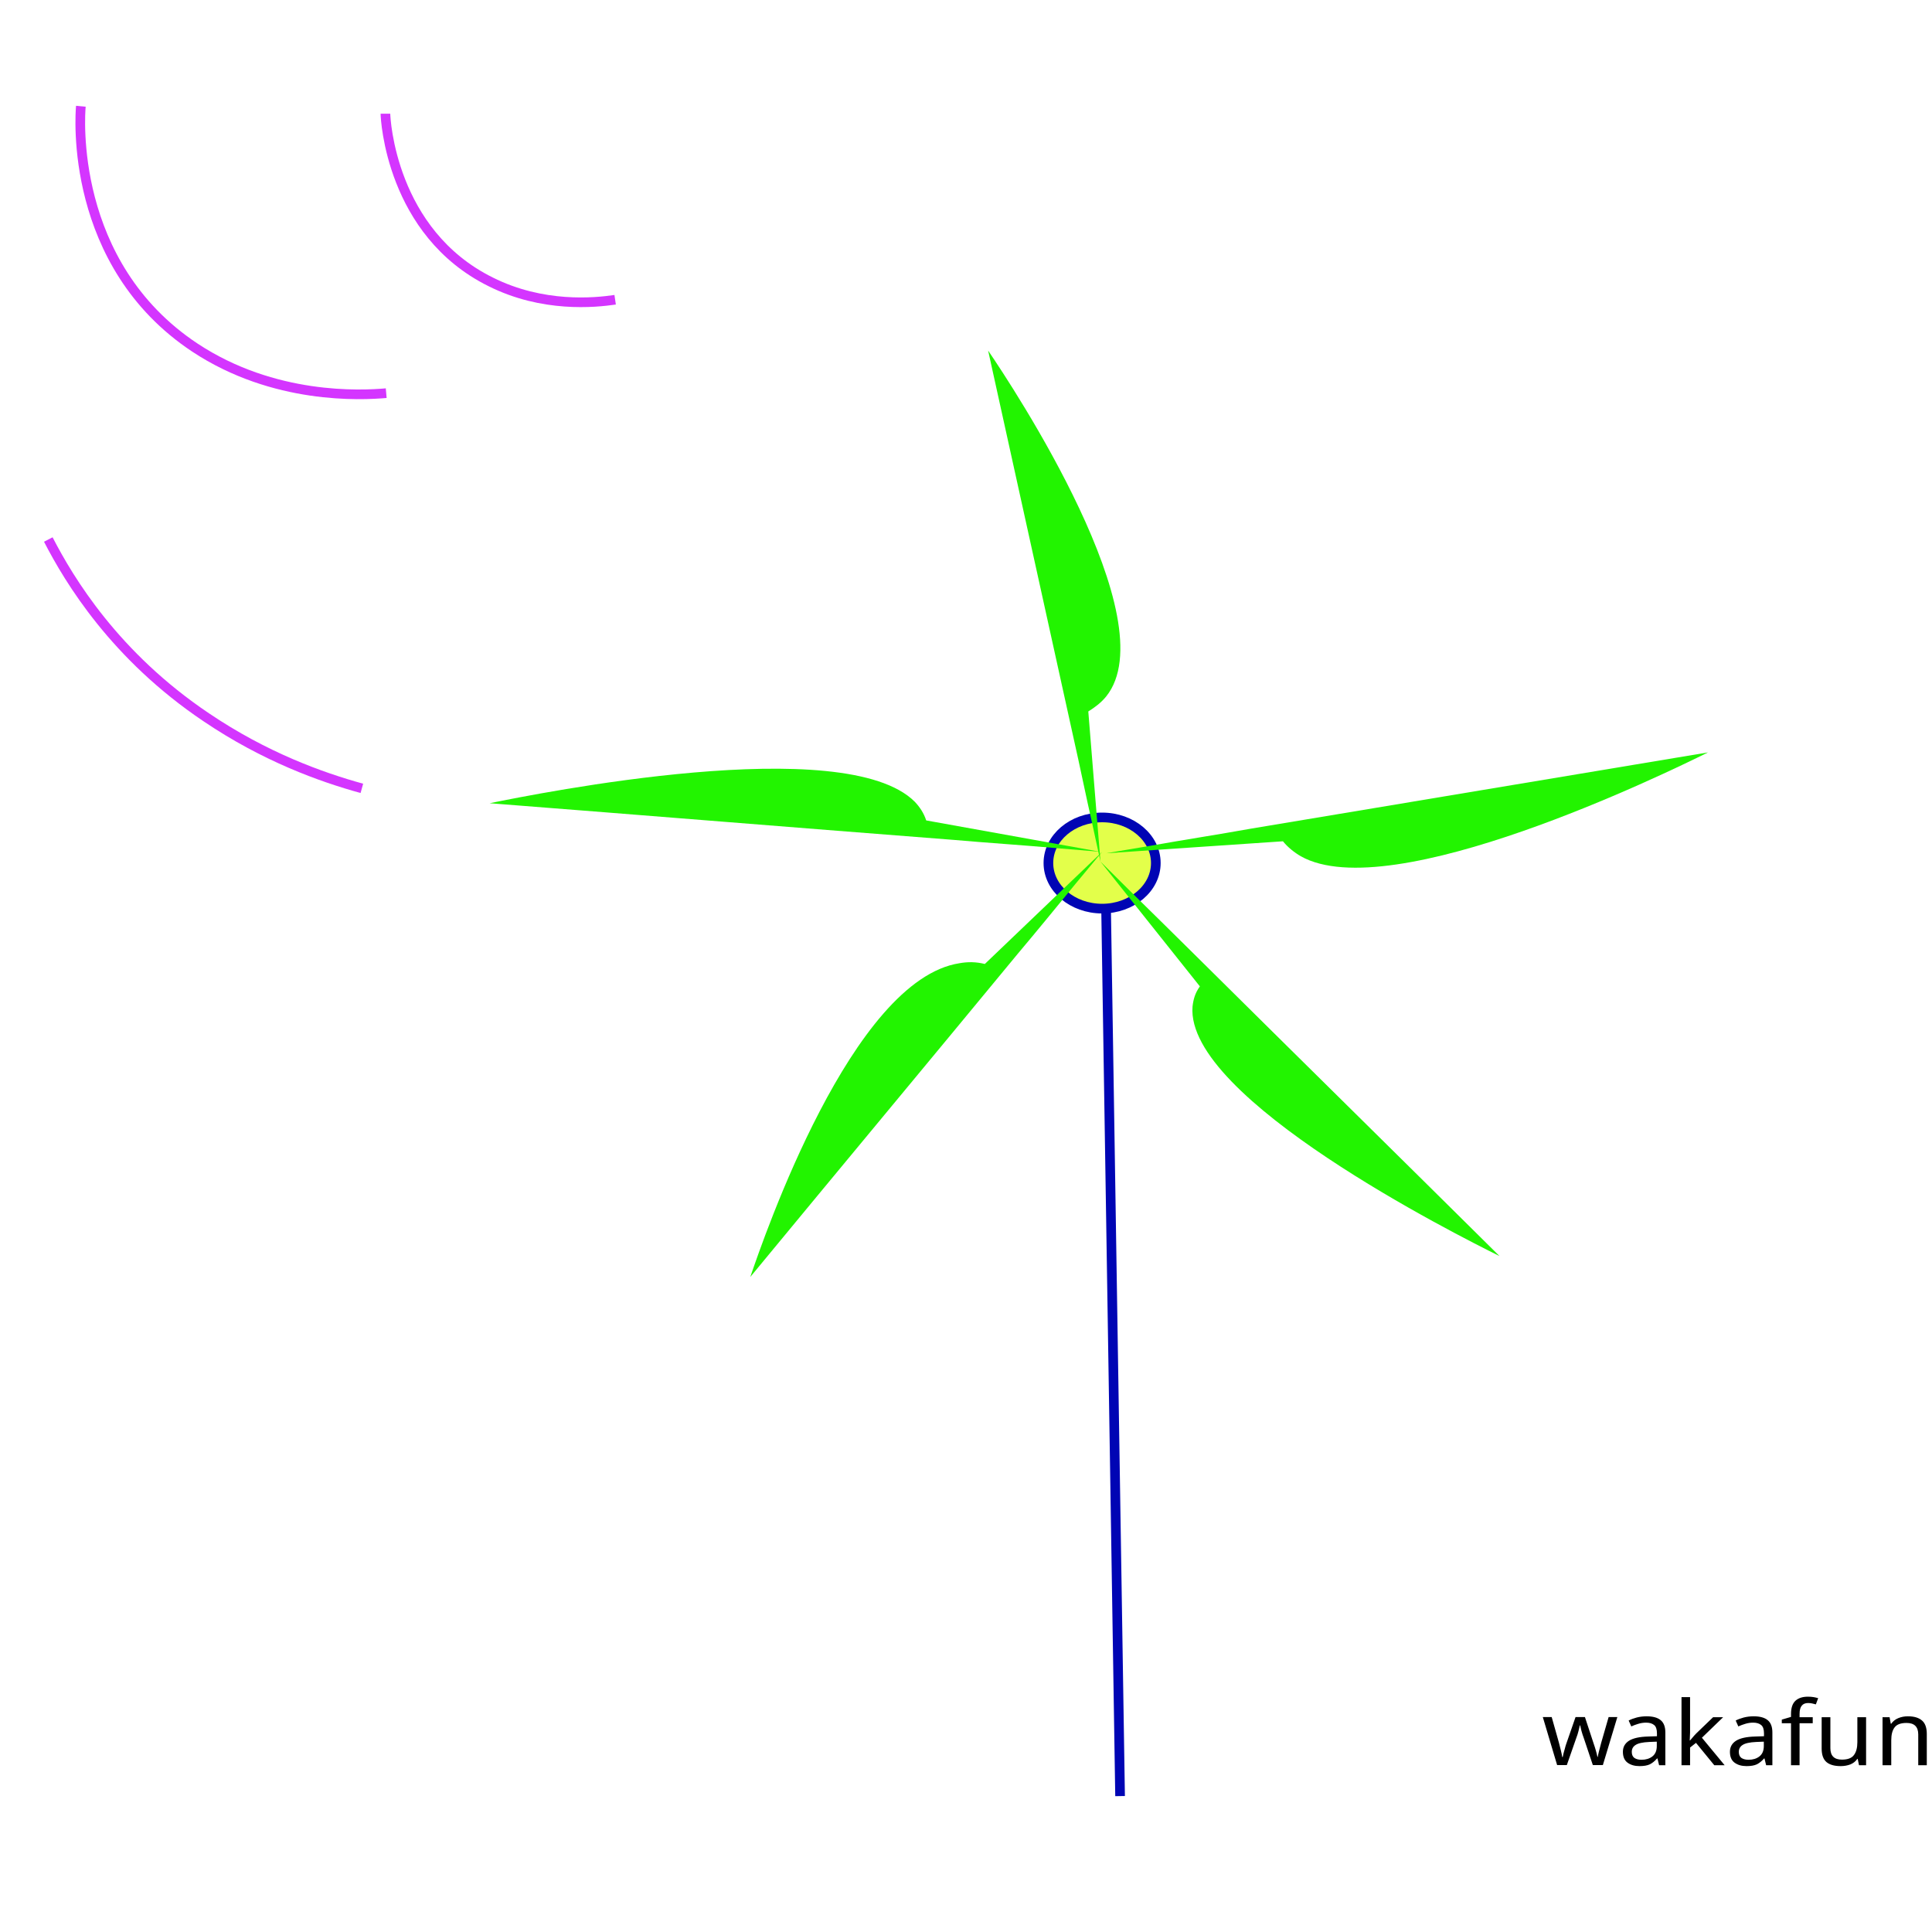
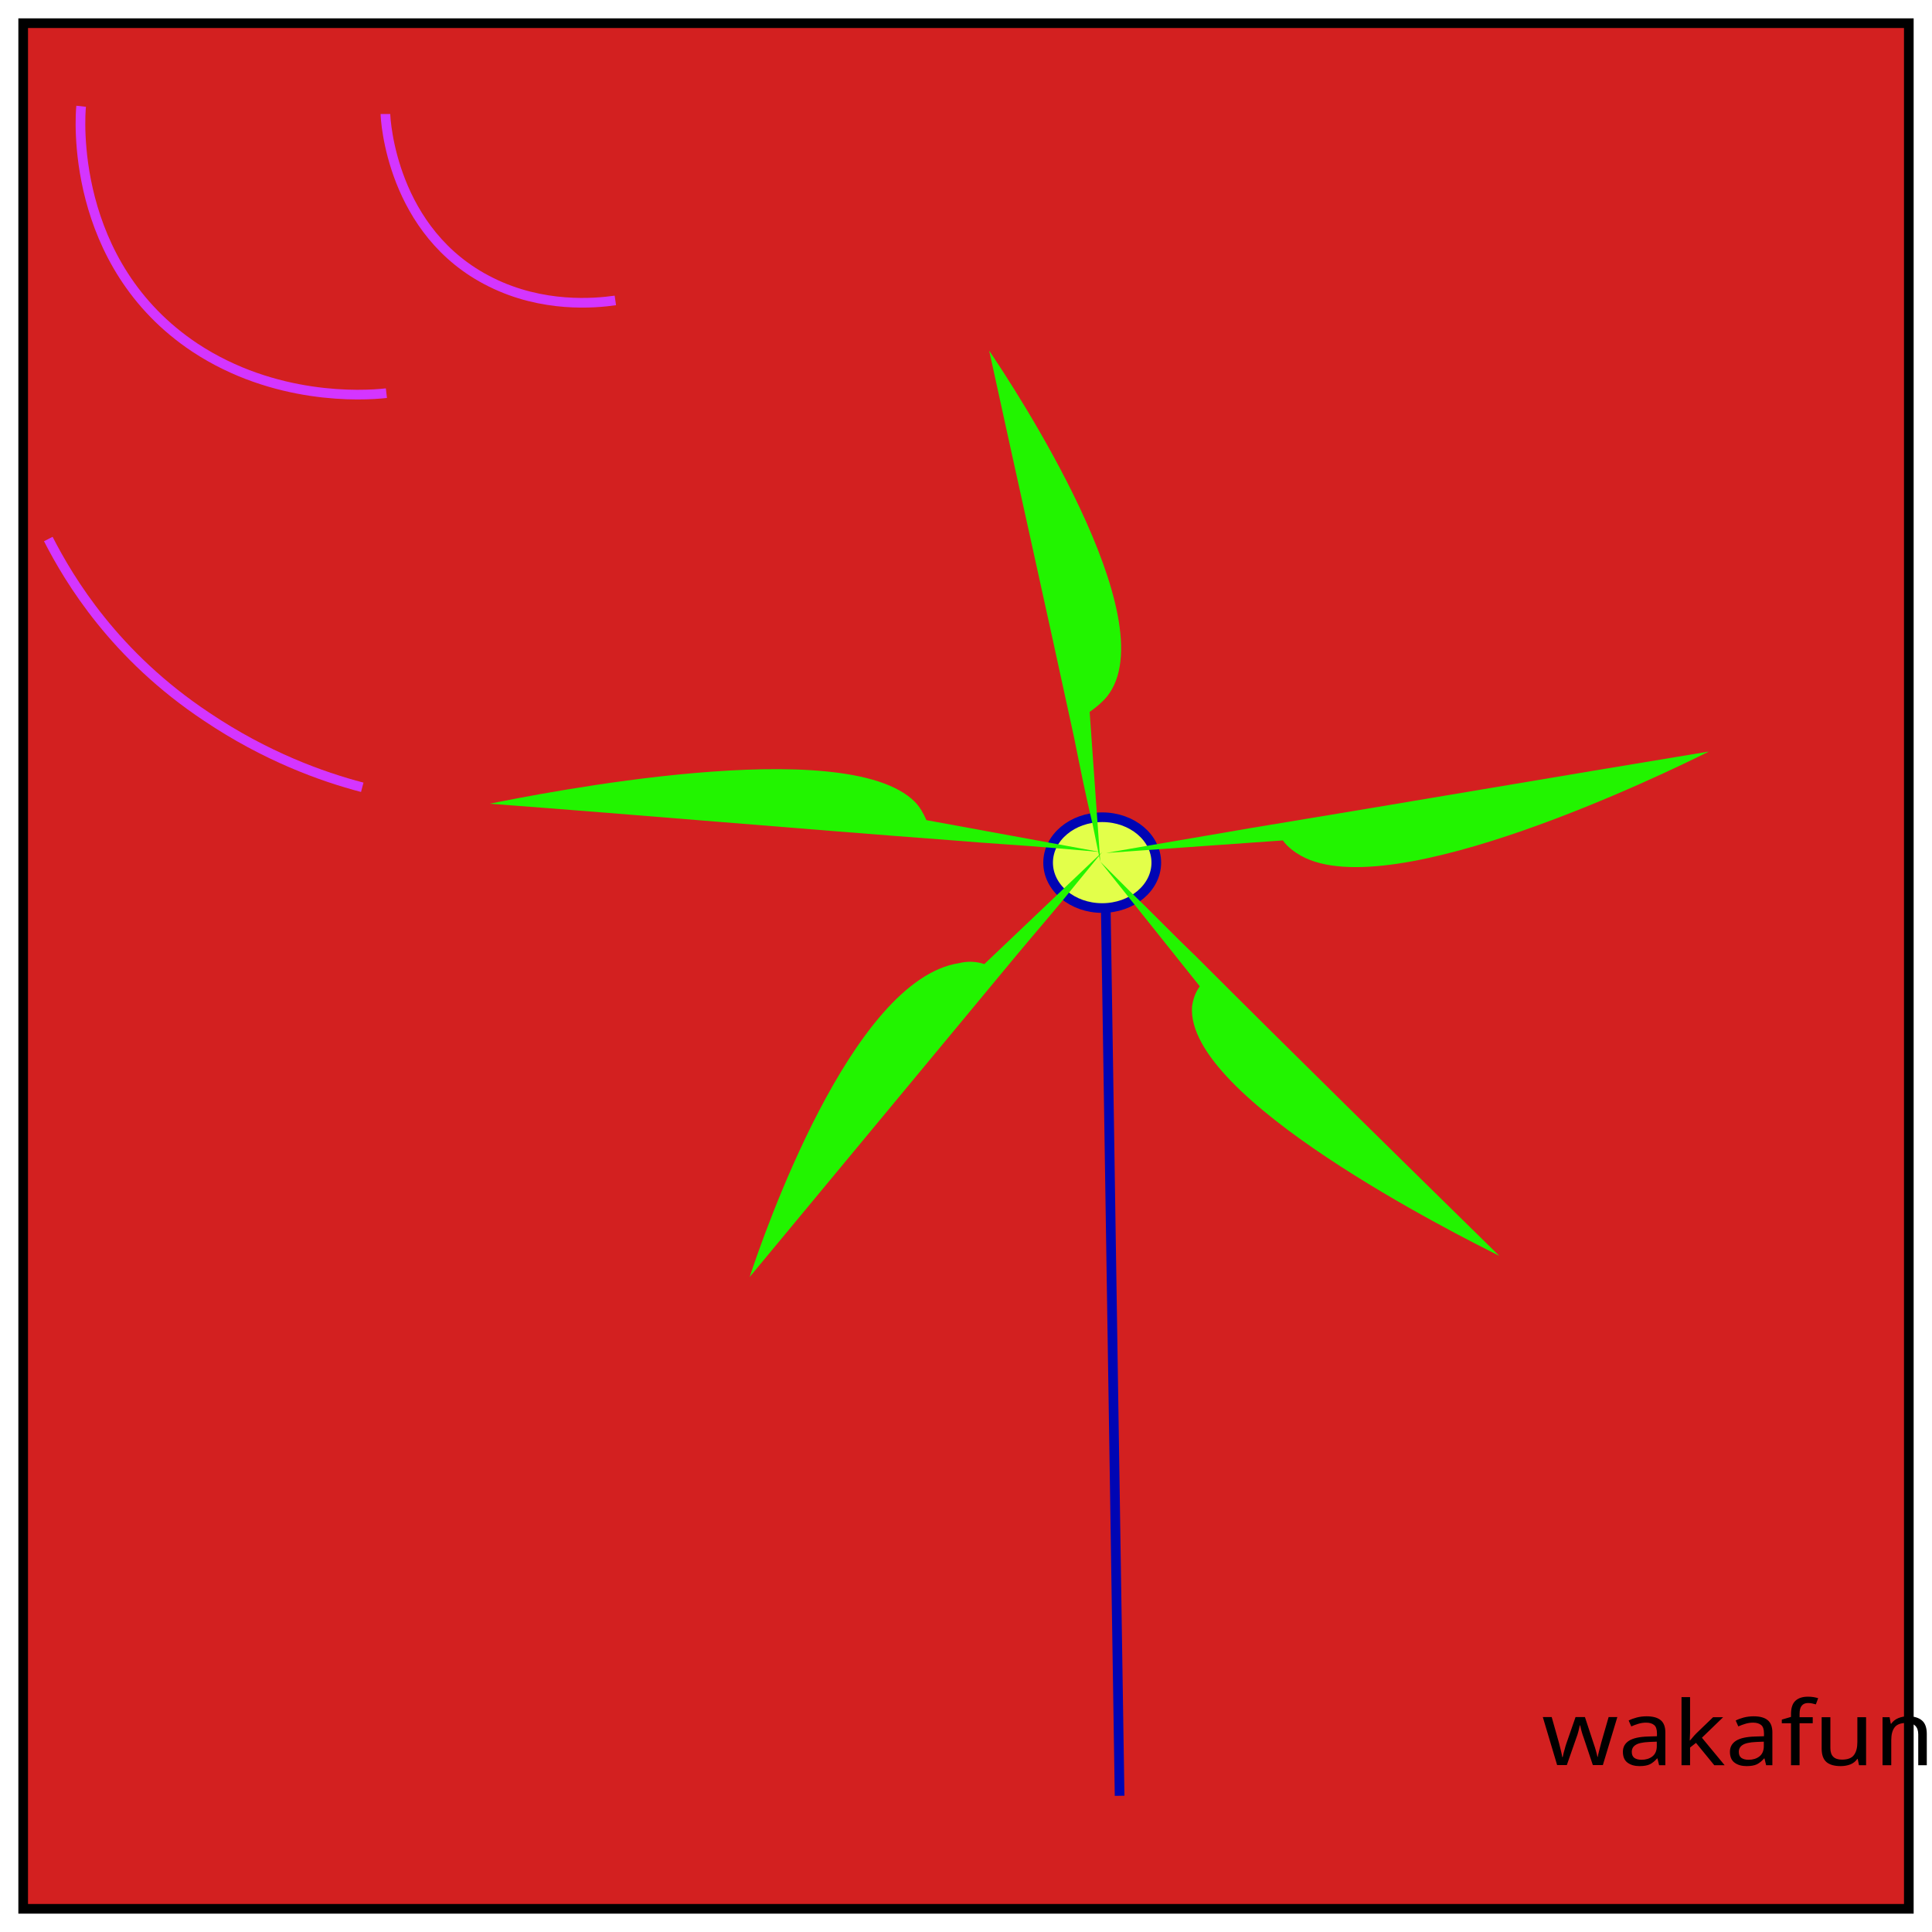
<svg xmlns="http://www.w3.org/2000/svg" version="1.1" id="图层_1" x="0px" y="0px" viewBox="0 0 200 200" style="enable-background:new 0 0 200 200;" xml:space="preserve">
  <style type="text/css">
- 	.st0{fill:none;stroke:#0005B4;stroke-miterlimit:10;}
- 	.st1{fill:#E3FF4A;stroke:#0005B4;stroke-miterlimit:10;}
- 	.st2{fill:#22F400;}
- 	.st3{fill:none;stroke:#D435FF;stroke-miterlimit:10;}
- 	.st4{font-family:'KaiTi_GB2312';}
- 	.st5{font-size:9.28px;}
+ 	.st0{fill:#D32020;stroke:#000000;stroke-miterlimit:10;}
+ 	.st1{fill:none;stroke:#0005B4;stroke-miterlimit:10;}
+ 	.st2{fill:#E3FF4A;stroke:#0005B4;stroke-miterlimit:10;}
+ 	.st3{fill:#22F400;}
+ 	.st4{fill:none;stroke:#D435FF;stroke-miterlimit:10;}
+ 	.st5{font-family:'KaiTi_GB2312';}
+ 	.st6{font-size:9.28px;}
</style>
-   <line class="st0" x1="114.43" y1="89.49" x2="115.95" y2="185.93" />
-   <ellipse class="st1" cx="114.09" cy="89.34" rx="5.56" ry="4.72" />
-   <path class="st2" d="M113.92,88.18l-4.64-0.39c-3.54-0.31-7.08-0.54-10.62-0.85c-16.02-1.24-32.04-2.55-47.97-3.79  c4.97-1.01,36.76-7.42,44.01-0.15c0.51,0.54,0.93,1.16,1.18,1.93" />
-   <path class="st2" d="M114.51,88.33l4.55-0.77c3.46-0.62,7-1.16,10.45-1.78c15.77-2.63,31.53-5.26,47.3-7.89  c-4.38,2.17-32.79,16.01-42.15,10.75c-0.67-0.39-1.35-0.93-1.85-1.55" />
-   <path class="st2" d="M113.92,89.19l3.04,3.02c2.28,2.24,4.64,4.56,6.91,6.81c10.45,10.36,20.91,20.65,31.36,31.01  c-4.38-2.17-32.54-16.32-31.78-25.83c0.08-0.7,0.25-1.39,0.76-2.09" />
-   <path class="st2" d="M113.92,89.19l-0.84-3.87c-0.67-2.94-1.26-5.88-1.94-8.89c-2.95-13.38-5.9-26.76-8.85-40.14  c2.53,3.71,18.55,27.92,12.22,35.81c-0.51,0.62-1.1,1.08-1.85,1.55" />
-   <path class="st2" d="M114.09,88.18l-2.7,3.25c-2.02,2.47-4.05,4.95-6.07,7.35c-9.19,11.14-18.46,22.27-27.65,33.41  c1.43-4.18,10.54-30.78,21.67-32.48c0.84-0.15,1.69-0.15,2.61,0.08" />
-   <path class="st3" d="M39.9,11.77c0,0.54,0.59,12.3,10.88,17.4c5.4,2.71,10.79,2.17,12.9,1.86" />
-   <path class="st3" d="M8.37,11c-0.08,0.85-1.26,16.32,11.8,24.98c8.18,5.41,17.2,4.95,19.81,4.72" />
-   <path class="st3" d="M5,55.85c2.19,4.25,6.91,12.06,16.36,18.41c6.07,4.1,11.89,6.19,16.1,7.35" />
-   <text transform="matrix(1.0901 0 0 1 159.5918 182.7334)" class="st4 st5">wakafun</text>
+   <rect x="2.4" y="2.4" class="st0" width="195.2" height="195.2" />
+   <line class="st1" x1="114.4" y1="89.5" x2="115.9" y2="185.9" />
+   <ellipse class="st2" cx="114.1" cy="89.3" rx="5.6" ry="4.7" />
+   <path class="st3" d="M113.9,88.2l-4.6-0.4c-3.5-0.3-7.1-0.5-10.6-0.8c-16-1.2-32-2.6-48-3.8c5-1,36.8-7.4,44-0.2  c0.5,0.5,0.9,1.2,1.2,1.9" />
+   <path class="st3" d="M114.5,88.3l4.6-0.8c3.5-0.6,7-1.2,10.5-1.8c15.8-2.6,31.5-5.3,47.3-7.9c-4.4,2.2-32.8,16-42.2,10.8  c-0.7-0.4-1.4-0.9-1.9-1.6" />
+   <path class="st3" d="M113.9,89.2l3,3c2.3,2.2,4.6,4.6,6.9,6.8c10.4,10.4,20.9,20.7,31.4,31c-4.4-2.2-32.5-16.3-31.8-25.8  c0.1-0.7,0.3-1.4,0.8-2.1" />
+   <path class="st3" d="M113.9,89.2l-0.8-3.9c-0.7-2.9-1.3-5.9-1.9-8.9c-2.9-13.4-5.9-26.8-8.8-40.1c2.5,3.7,18.5,27.9,12.2,35.8  c-0.5,0.6-1.1,1.1-1.8,1.6" />
+   <path class="st3" d="M114.1,88.2l-2.7,3.3c-2,2.5-4.1,4.9-6.1,7.3c-9.2,11.1-18.5,22.3-27.7,33.4c1.4-4.2,10.5-30.8,21.7-32.5  c0.8-0.2,1.7-0.2,2.6,0.1" />
+   <path class="st4" d="M39.9,11.8c0,0.5,0.6,12.3,10.9,17.4c5.4,2.7,10.8,2.2,12.9,1.9" />
+   <path class="st4" d="M8.4,11c-0.1,0.9-1.3,16.3,11.8,25c8.2,5.4,17.2,5,19.8,4.7" />
+   <path class="st4" d="M5,55.8c2.2,4.3,6.9,12.1,16.4,18.4c6.1,4.1,11.9,6.2,16.1,7.3" />
+   <text transform="matrix(1.0901 0 0 1 159.5918 182.7334)" class="st5 st6">wakafun</text>
</svg>
